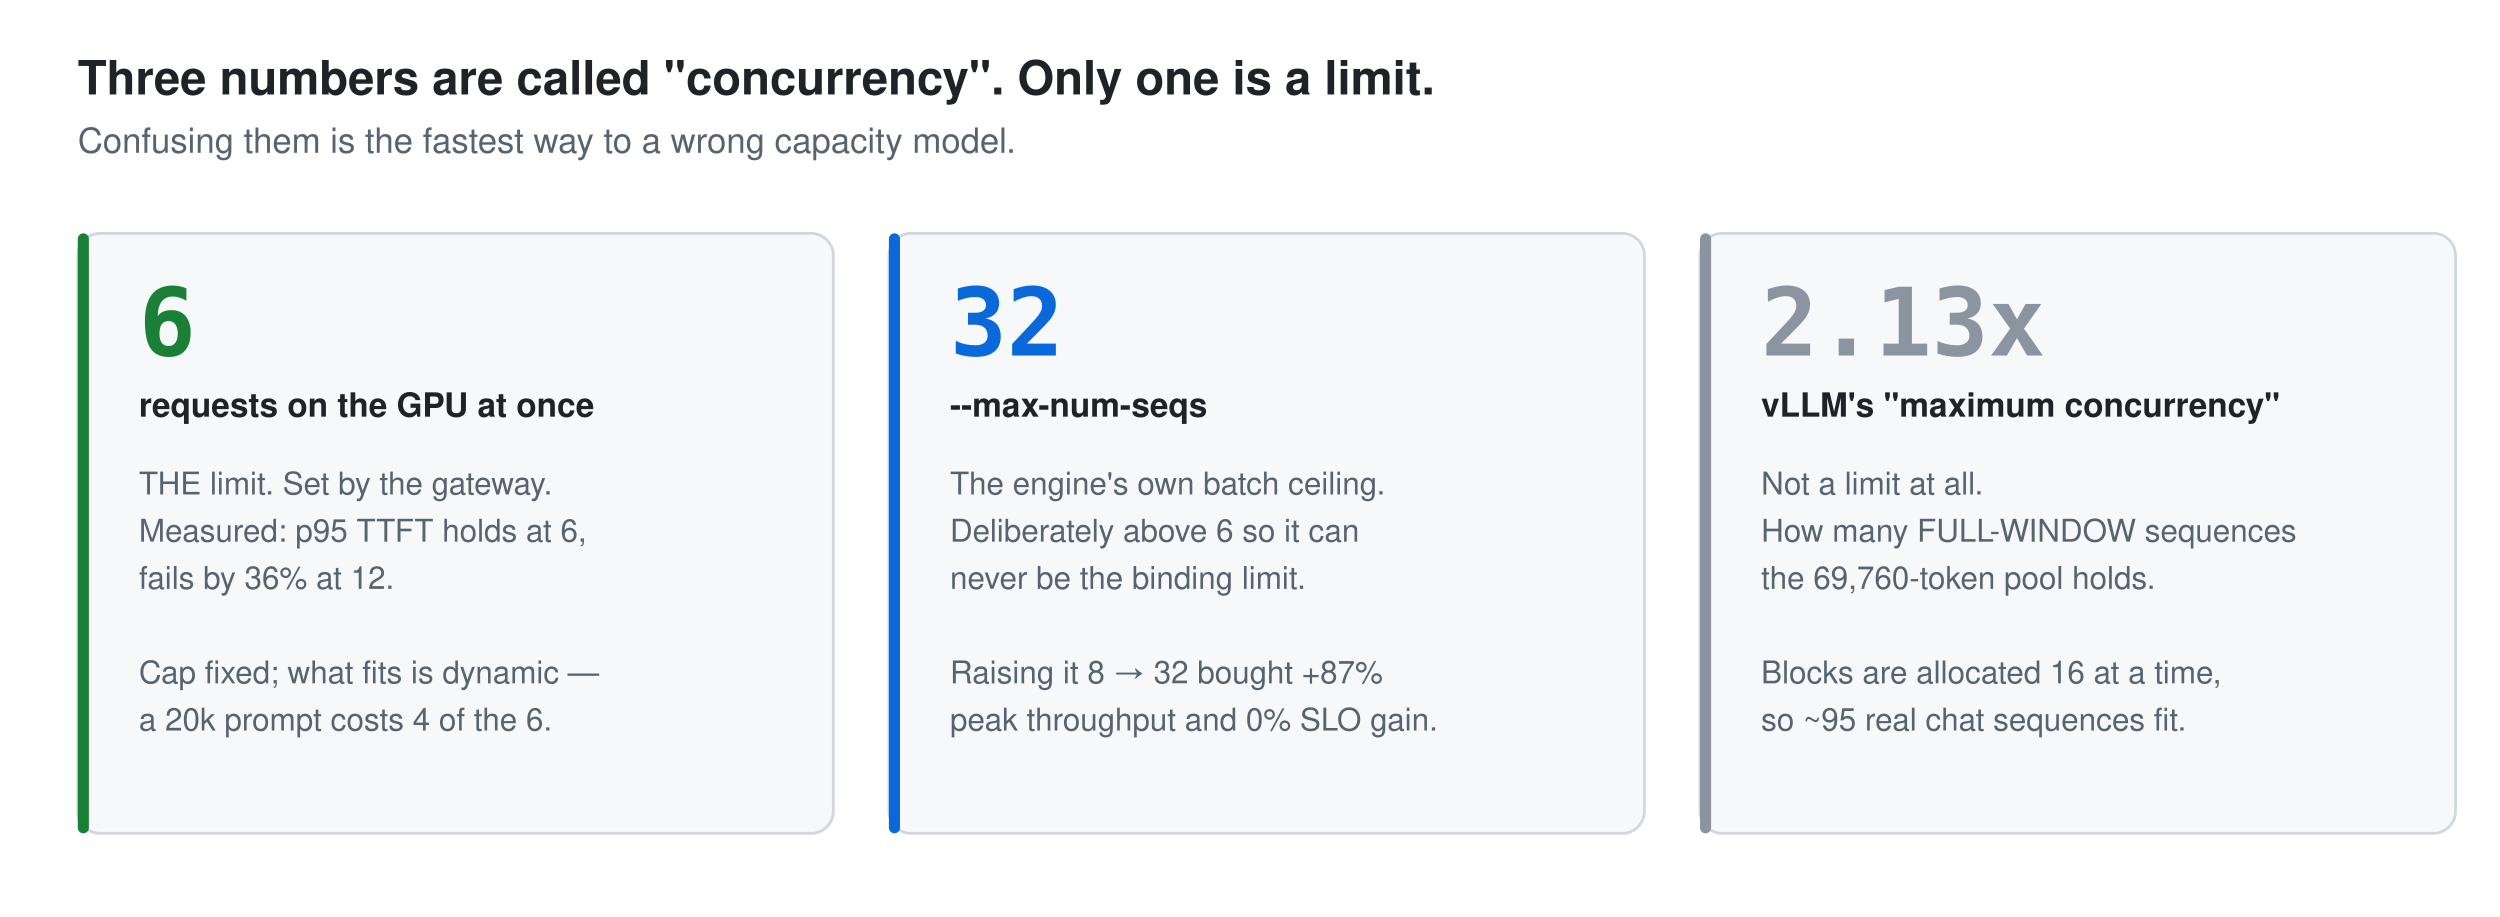
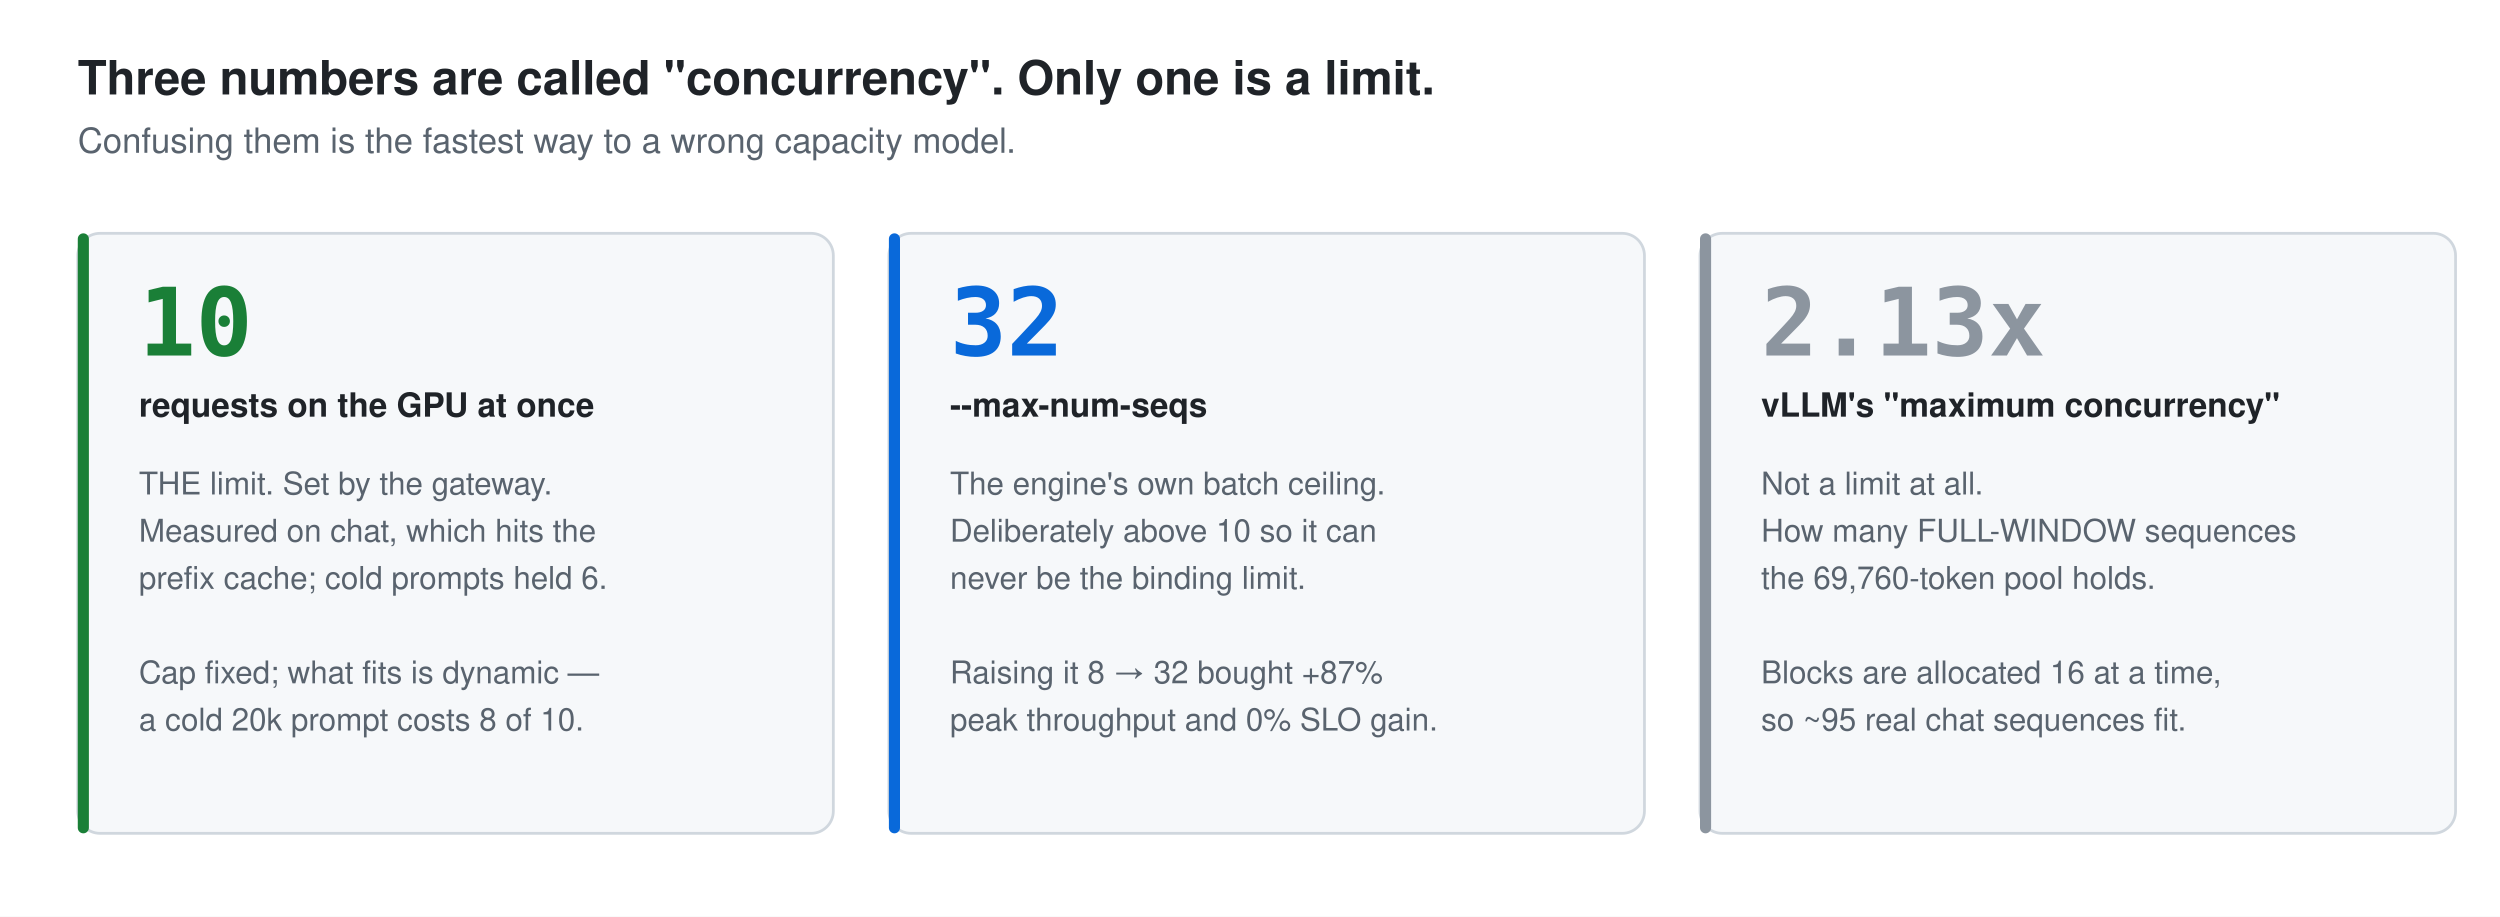
<svg xmlns="http://www.w3.org/2000/svg" width="900" height="330" viewBox="0 0 900 330" role="img">
  <defs>
    <marker id="ah" viewBox="0 0 10 10" refX="9" refY="5" markerWidth="6" markerHeight="6" orient="auto-start-reverse">
      <path d="M 0 0 L 10 5 L 0 10 z" fill="#59636e" />
    </marker>
  </defs>
  <rect width="900" height="330" fill="#ffffff" />
  <text x="28" y="34" fill="#1f2328" font-family="ui-sans-serif,-apple-system,BlinkMacSystemFont,'Segoe UI',Helvetica,Arial,sans-serif" font-size="17" font-weight="650" text-anchor="start">Three numbers are called "concurrency". Only one is a limit.</text>
  <text x="28" y="55" fill="#59636e" font-family="ui-sans-serif,-apple-system,BlinkMacSystemFont,'Segoe UI',Helvetica,Arial,sans-serif" font-size="12.5" font-weight="400" text-anchor="start">Confusing them is the fastest way to a wrong capacity model.</text>
  <rect x="28" y="84" width="272" height="216" rx="8" fill="#f6f8fa" stroke="#d0d7de" stroke-width="1" />
  <rect x="28" y="84" width="4" height="216" rx="2" fill="#1a7f37" />
-   <text x="50" y="128" fill="#1a7f37" font-family="ui-monospace,SFMono-Regular,'SF Mono',Menlo,Consolas,monospace" font-size="34" font-weight="700" text-anchor="start">6</text>
+   <text x="50" y="128" fill="#1a7f37" font-family="ui-monospace,SFMono-Regular,'SF Mono',Menlo,Consolas,monospace" font-size="34" font-weight="700" text-anchor="start">10</text>
  <text x="50" y="150" fill="#1f2328" font-family="ui-sans-serif,-apple-system,BlinkMacSystemFont,'Segoe UI',Helvetica,Arial,sans-serif" font-size="12" font-weight="600" text-anchor="start">requests on the GPU at once</text>
  <text x="50" y="178" fill="#59636e" font-family="ui-sans-serif,-apple-system,BlinkMacSystemFont,'Segoe UI',Helvetica,Arial,sans-serif" font-size="11.3" font-weight="400" text-anchor="start">THE limit. Set by the gateway.</text>
-   <text x="50" y="195" fill="#59636e" font-family="ui-sans-serif,-apple-system,BlinkMacSystemFont,'Segoe UI',Helvetica,Arial,sans-serif" font-size="11.3" font-weight="400" text-anchor="start">Measured: p95 TTFT holds at 6,</text>
-   <text x="50" y="212" fill="#59636e" font-family="ui-sans-serif,-apple-system,BlinkMacSystemFont,'Segoe UI',Helvetica,Arial,sans-serif" font-size="11.3" font-weight="400" text-anchor="start">fails by 36% at 12.</text>
+   <text x="50" y="195" fill="#59636e" font-family="ui-sans-serif,-apple-system,BlinkMacSystemFont,'Segoe UI',Helvetica,Arial,sans-serif" font-size="11.3" font-weight="400" text-anchor="start">Measured on chat, which hits the</text>
+   <text x="50" y="212" fill="#59636e" font-family="ui-sans-serif,-apple-system,BlinkMacSystemFont,'Segoe UI',Helvetica,Arial,sans-serif" font-size="11.3" font-weight="400" text-anchor="start">prefix cache; cold prompts held 6.</text>
  <text x="50" y="246" fill="#59636e" font-family="ui-sans-serif,-apple-system,BlinkMacSystemFont,'Segoe UI',Helvetica,Arial,sans-serif" font-size="11.3" font-weight="400" text-anchor="start">Cap fixed; what fits is dynamic —</text>
-   <text x="50" y="263" fill="#59636e" font-family="ui-sans-serif,-apple-system,BlinkMacSystemFont,'Segoe UI',Helvetica,Arial,sans-serif" font-size="11.3" font-weight="400" text-anchor="start">a 20k prompt costs 4 of the 6.</text>
+   <text x="50" y="263" fill="#59636e" font-family="ui-sans-serif,-apple-system,BlinkMacSystemFont,'Segoe UI',Helvetica,Arial,sans-serif" font-size="11.3" font-weight="400" text-anchor="start">a cold 20k prompt costs 8 of 10.</text>
  <rect x="320" y="84" width="272" height="216" rx="8" fill="#f6f8fa" stroke="#d0d7de" stroke-width="1" />
  <rect x="320" y="84" width="4" height="216" rx="2" fill="#0969da" />
  <text x="342" y="128" fill="#0969da" font-family="ui-monospace,SFMono-Regular,'SF Mono',Menlo,Consolas,monospace" font-size="34" font-weight="700" text-anchor="start">32</text>
  <text x="342" y="150" fill="#1f2328" font-family="ui-sans-serif,-apple-system,BlinkMacSystemFont,'Segoe UI',Helvetica,Arial,sans-serif" font-size="12" font-weight="600" text-anchor="start">--max-num-seqs</text>
  <text x="342" y="178" fill="#59636e" font-family="ui-sans-serif,-apple-system,BlinkMacSystemFont,'Segoe UI',Helvetica,Arial,sans-serif" font-size="11.3" font-weight="400" text-anchor="start">The engine's own batch ceiling.</text>
-   <text x="342" y="195" fill="#59636e" font-family="ui-sans-serif,-apple-system,BlinkMacSystemFont,'Segoe UI',Helvetica,Arial,sans-serif" font-size="11.3" font-weight="400" text-anchor="start">Deliberately above 6 so it can</text>
+   <text x="342" y="195" fill="#59636e" font-family="ui-sans-serif,-apple-system,BlinkMacSystemFont,'Segoe UI',Helvetica,Arial,sans-serif" font-size="11.3" font-weight="400" text-anchor="start">Deliberately above 10 so it can</text>
  <text x="342" y="212" fill="#59636e" font-family="ui-sans-serif,-apple-system,BlinkMacSystemFont,'Segoe UI',Helvetica,Arial,sans-serif" font-size="11.3" font-weight="400" text-anchor="start">never be the binding limit.</text>
  <text x="342" y="246" fill="#59636e" font-family="ui-sans-serif,-apple-system,BlinkMacSystemFont,'Segoe UI',Helvetica,Arial,sans-serif" font-size="11.3" font-weight="400" text-anchor="start">Raising it 8 → 32 bought +87%</text>
  <text x="342" y="263" fill="#59636e" font-family="ui-sans-serif,-apple-system,BlinkMacSystemFont,'Segoe UI',Helvetica,Arial,sans-serif" font-size="11.3" font-weight="400" text-anchor="start">peak throughput and 0% SLO gain.</text>
  <rect x="612" y="84" width="272" height="216" rx="8" fill="#f6f8fa" stroke="#d0d7de" stroke-width="1" />
  <rect x="612" y="84" width="4" height="216" rx="2" fill="#8c959f" />
  <text x="634" y="128" fill="#8c959f" font-family="ui-monospace,SFMono-Regular,'SF Mono',Menlo,Consolas,monospace" font-size="34" font-weight="700" text-anchor="start">2.13x</text>
  <text x="634" y="150" fill="#1f2328" font-family="ui-sans-serif,-apple-system,BlinkMacSystemFont,'Segoe UI',Helvetica,Arial,sans-serif" font-size="12" font-weight="600" text-anchor="start">vLLM's "maximum concurrency"</text>
  <text x="634" y="178" fill="#59636e" font-family="ui-sans-serif,-apple-system,BlinkMacSystemFont,'Segoe UI',Helvetica,Arial,sans-serif" font-size="11.3" font-weight="400" text-anchor="start">Not a limit at all.</text>
  <text x="634" y="195" fill="#59636e" font-family="ui-sans-serif,-apple-system,BlinkMacSystemFont,'Segoe UI',Helvetica,Arial,sans-serif" font-size="11.3" font-weight="400" text-anchor="start">How many FULL-WINDOW sequences</text>
  <text x="634" y="212" fill="#59636e" font-family="ui-sans-serif,-apple-system,BlinkMacSystemFont,'Segoe UI',Helvetica,Arial,sans-serif" font-size="11.3" font-weight="400" text-anchor="start">the 69,760-token pool holds.</text>
  <text x="634" y="246" fill="#59636e" font-family="ui-sans-serif,-apple-system,BlinkMacSystemFont,'Segoe UI',Helvetica,Arial,sans-serif" font-size="11.3" font-weight="400" text-anchor="start">Blocks are allocated 16 at a time,</text>
  <text x="634" y="263" fill="#59636e" font-family="ui-sans-serif,-apple-system,BlinkMacSystemFont,'Segoe UI',Helvetica,Arial,sans-serif" font-size="11.3" font-weight="400" text-anchor="start">so ~95 real chat sequences fit.</text>
</svg>
